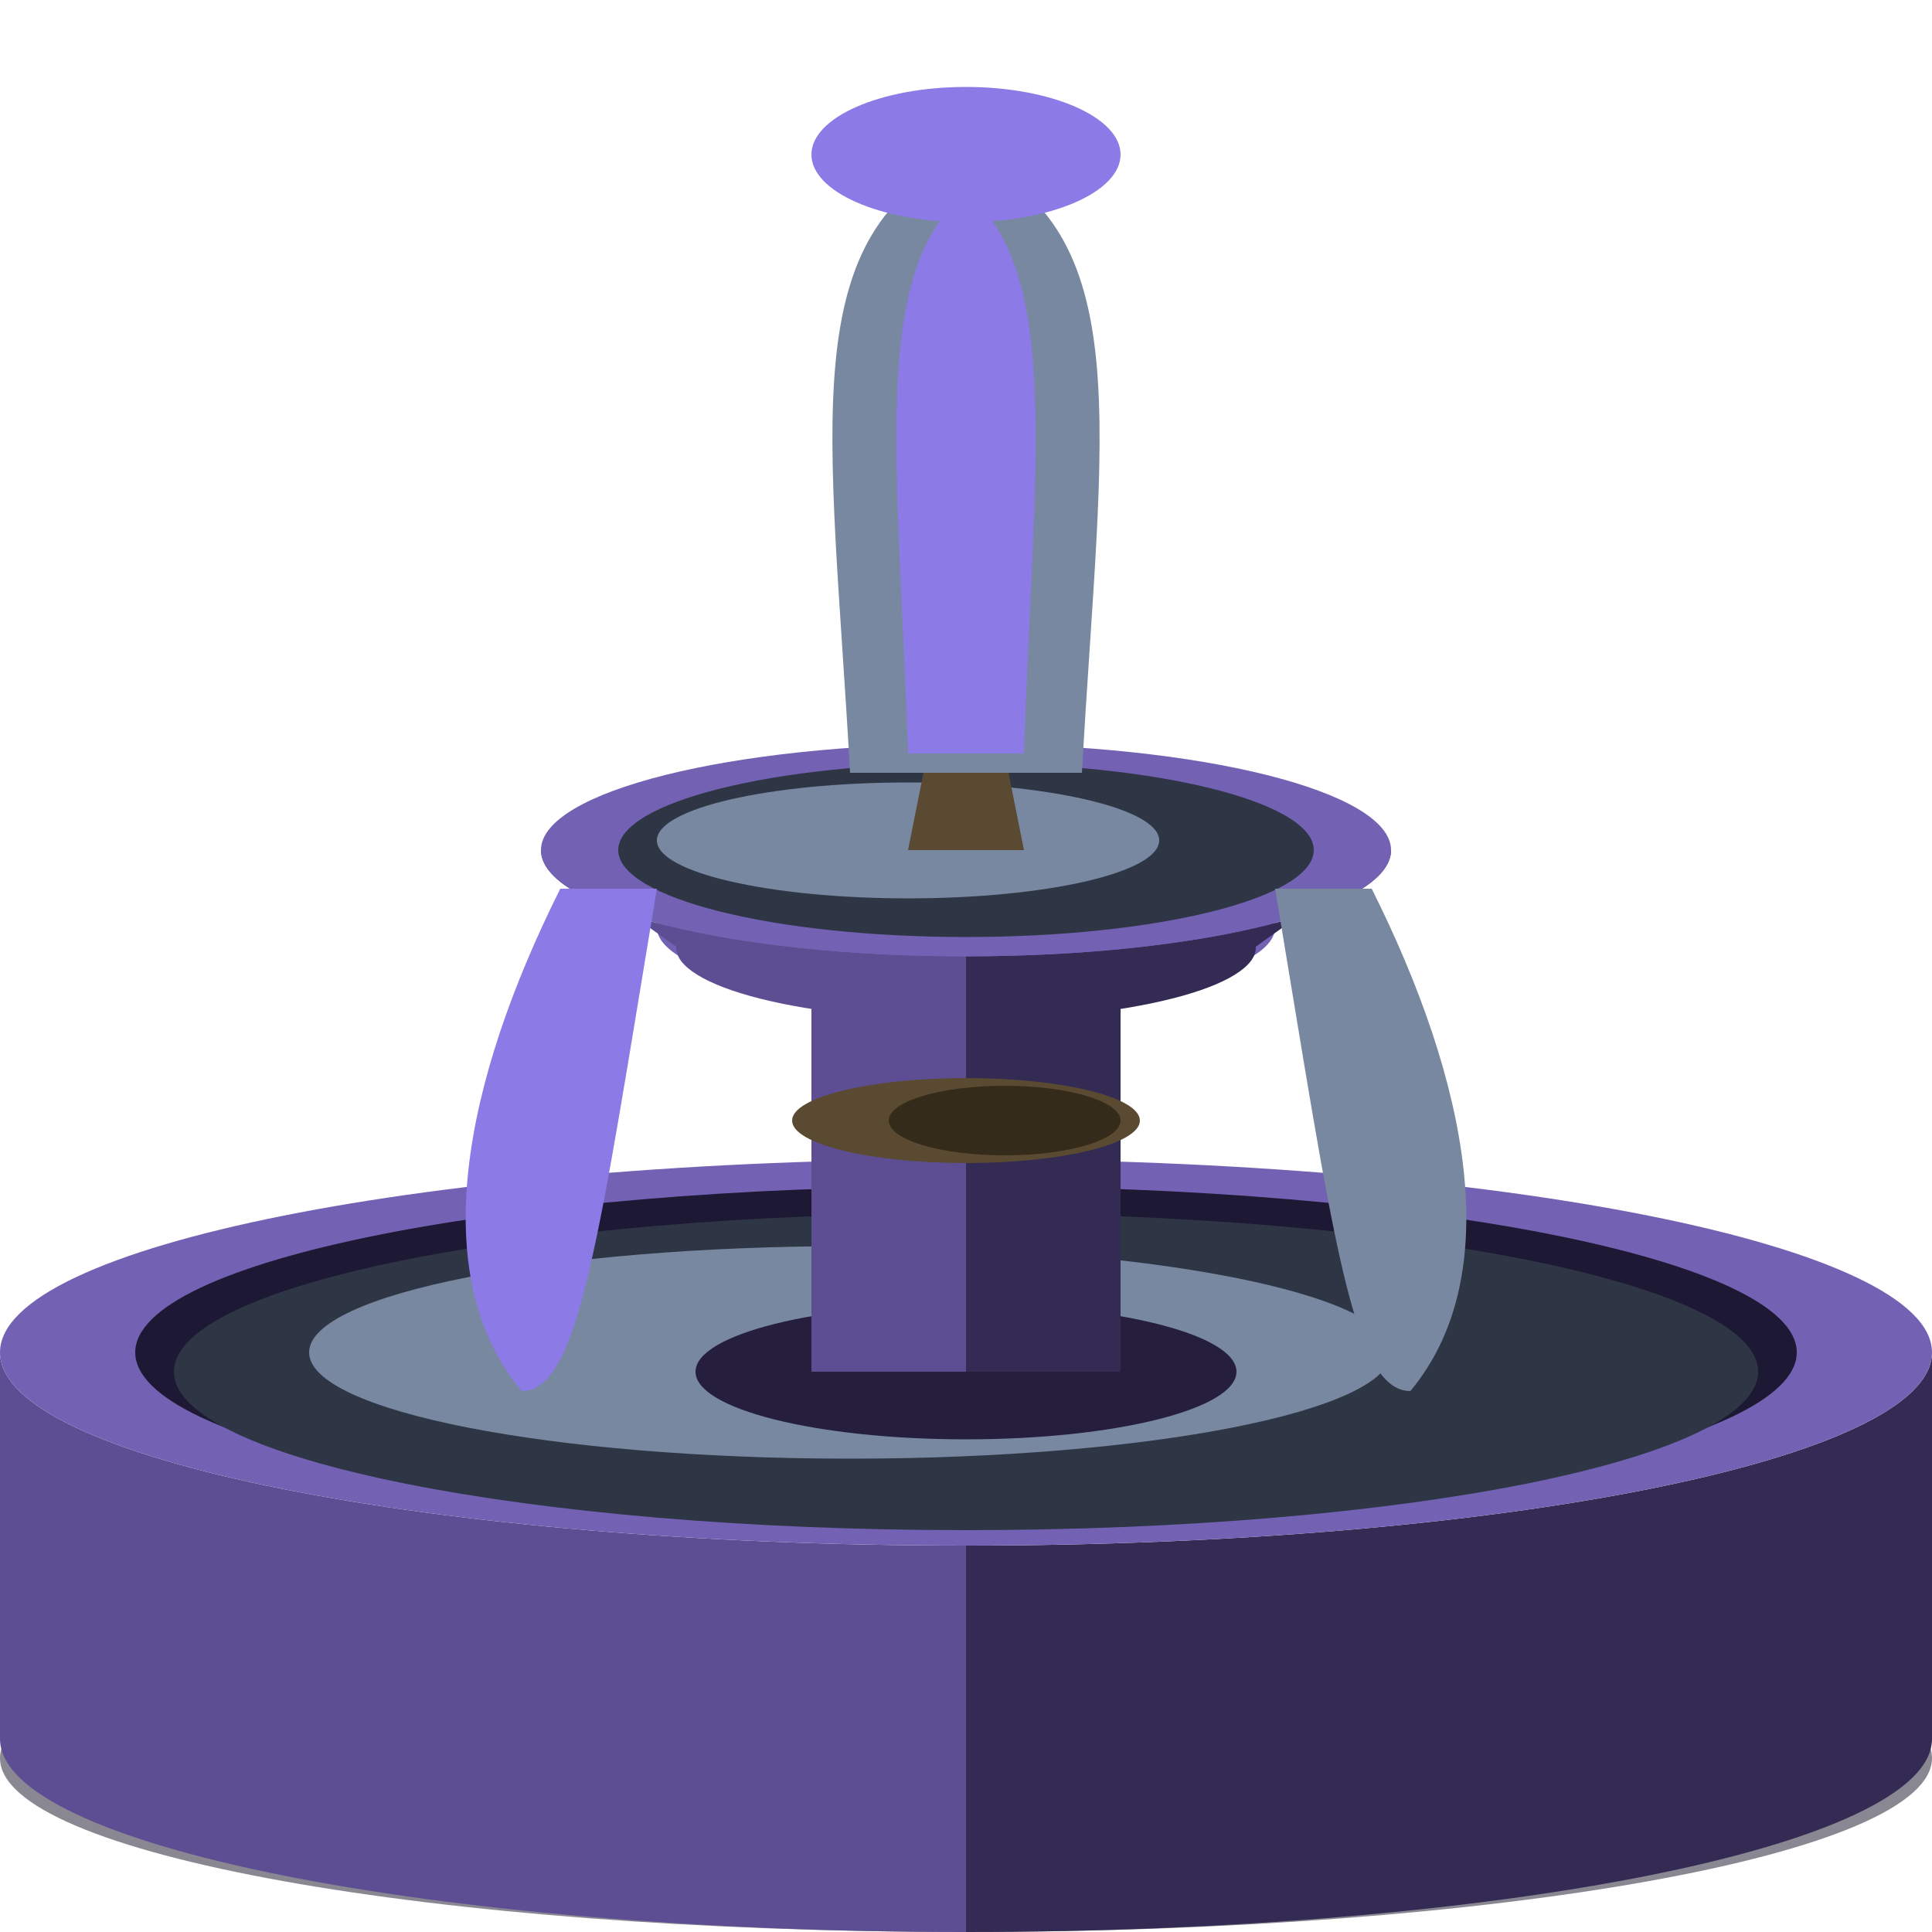
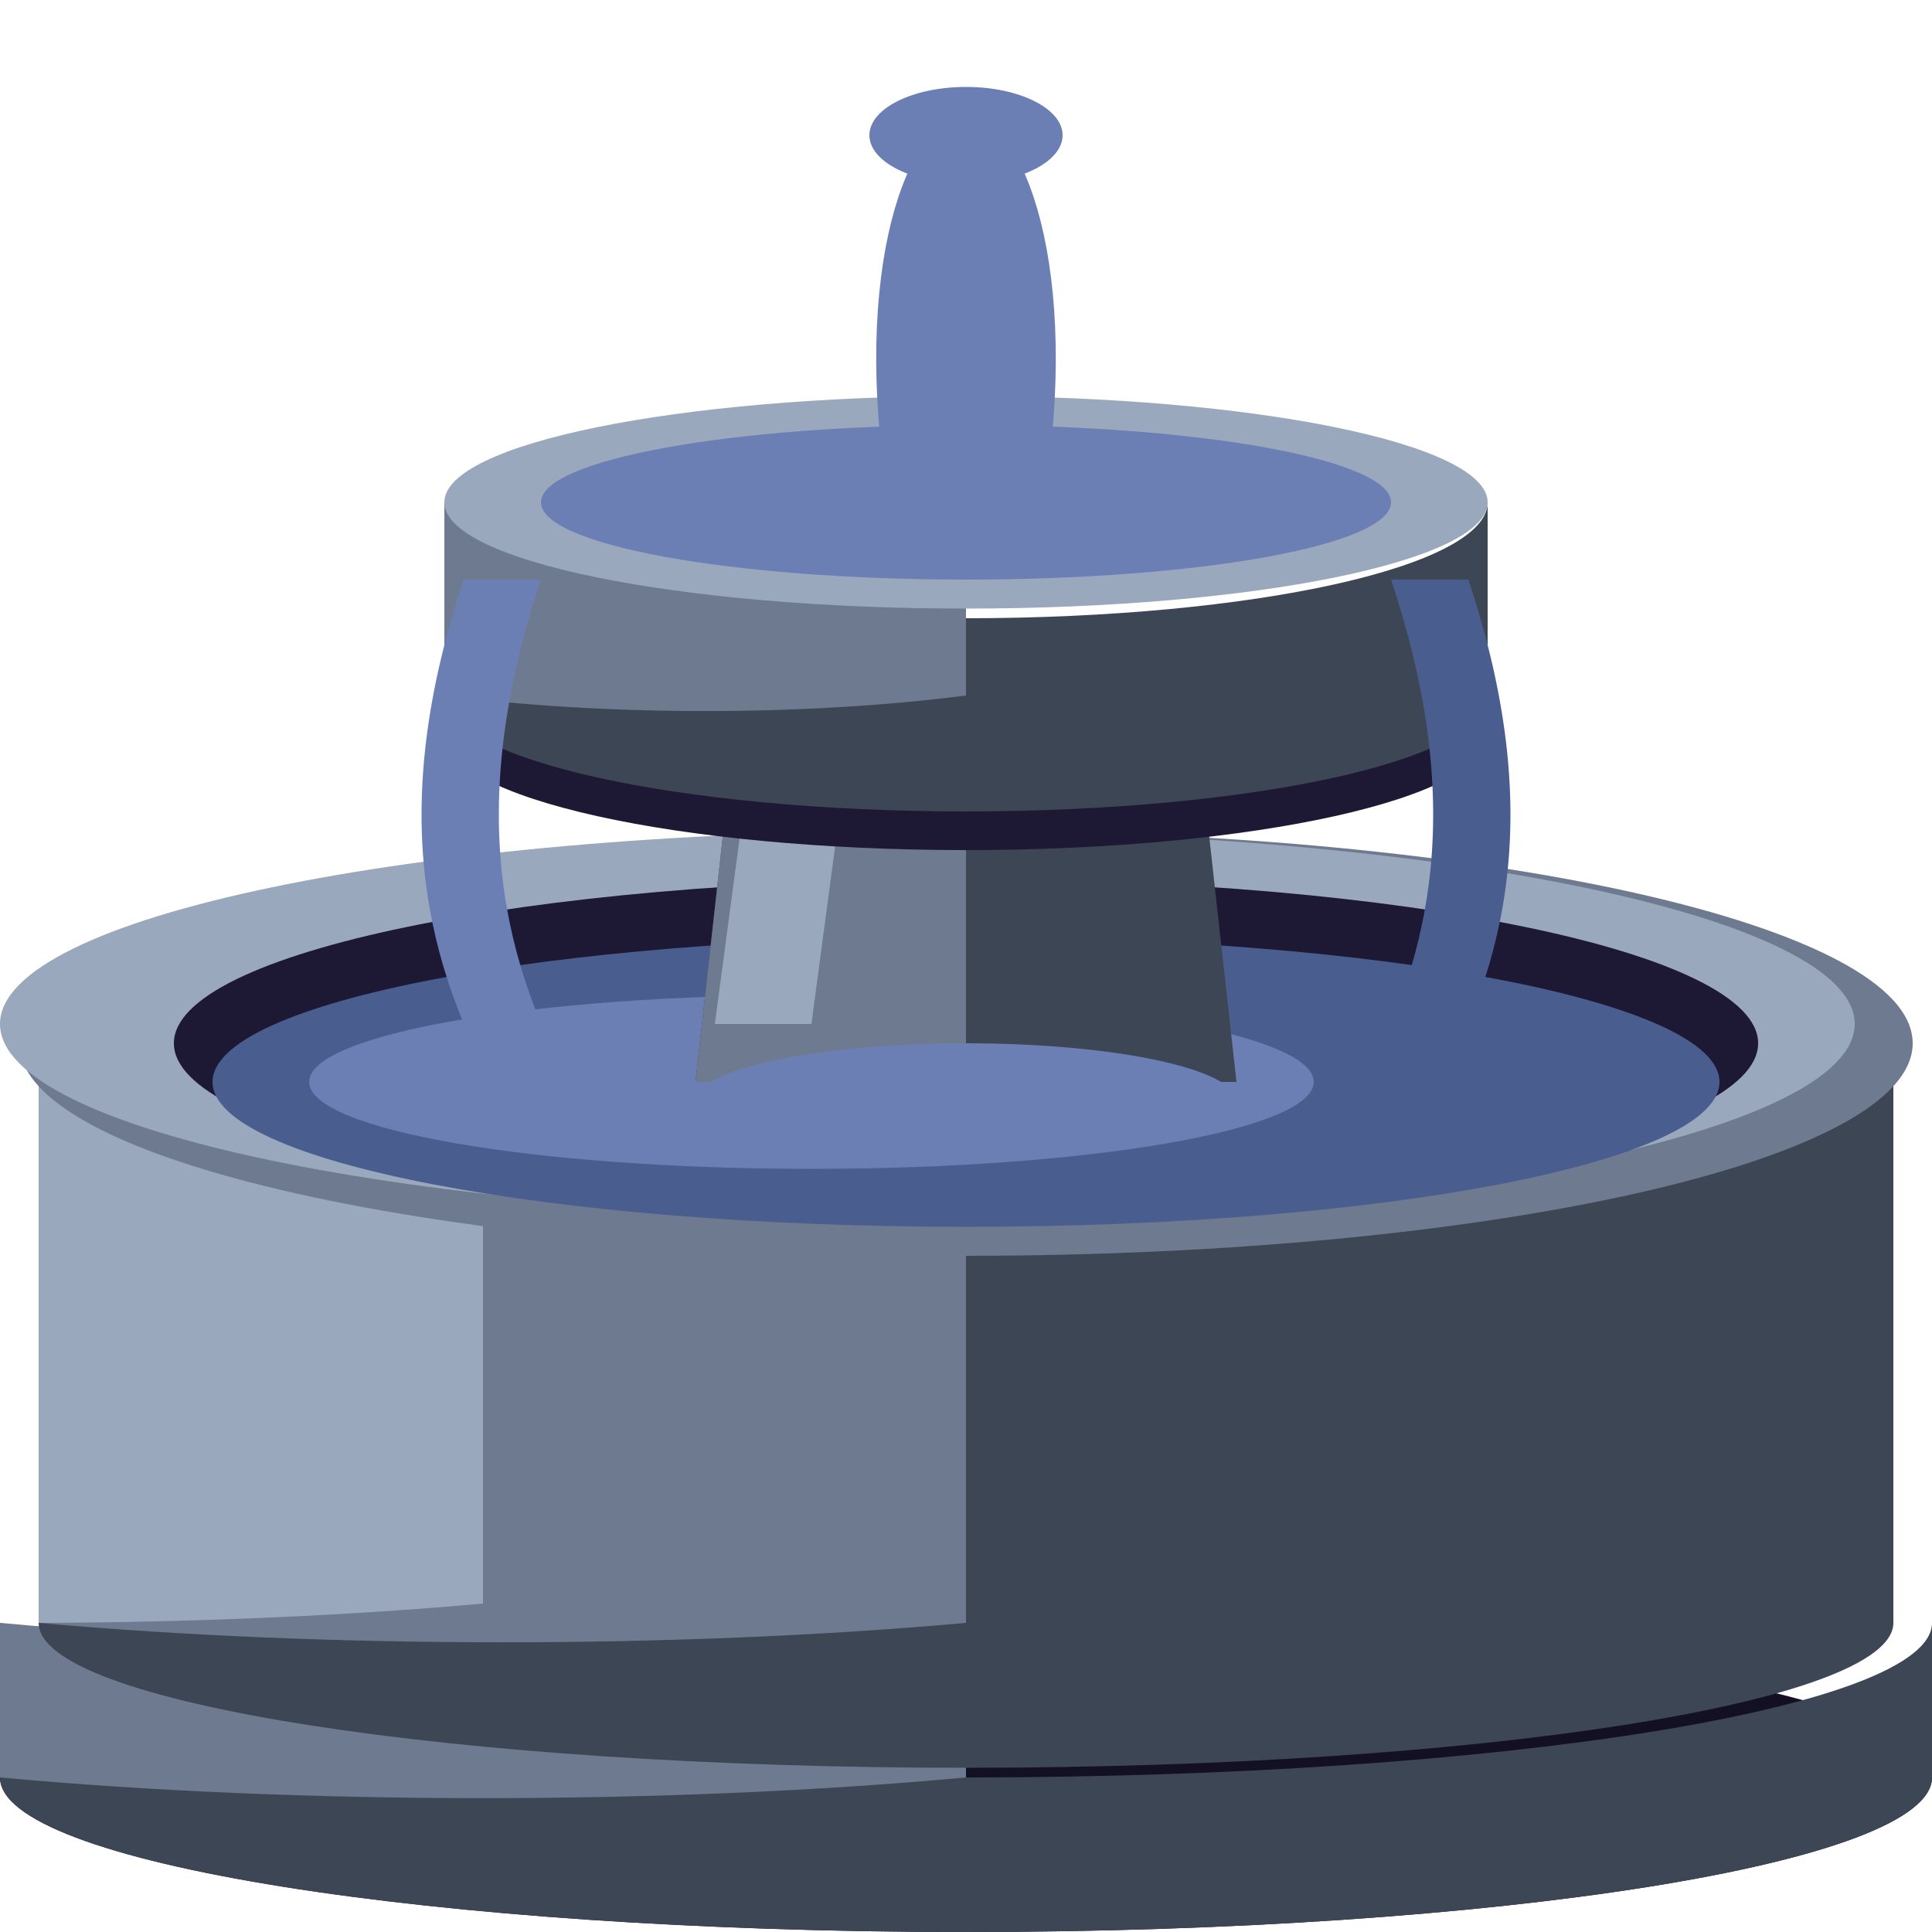
<svg xmlns="http://www.w3.org/2000/svg" viewBox="0 0 100 100">
-   <ellipse cx="50" cy="91" rx="50" ry="9" fill="#141024" opacity="0.5" />
-   <path d="M 0,70 A 50 10 0 0 0 50,80 L 50,100 A 50 10 0 0 1 0,90 Z" fill="#5d4e94" />
-   <path d="M 50,80 A 50 10 0 0 0 100,70 L 100,90 A 50 10 0 0 1 50,100 Z" fill="#342b54" />
-   <ellipse cx="50" cy="70" rx="50" ry="10" fill="#7362b3" />
-   <ellipse cx="50" cy="70" rx="43" ry="8.6" fill="#1d1833" />
-   <ellipse cx="50" cy="71" rx="41" ry="8.2" fill="#2e3545" />
-   <ellipse cx="44" cy="70" rx="28" ry="5.5" fill="#7888a0" />
-   <ellipse cx="50" cy="71" rx="14" ry="3.5" fill="#251f3d" />
-   <rect x="42" y="48" width="16" height="23" fill="#342b54" />
-   <rect x="42" y="48" width="8" height="23" fill="#5d4e94" />
-   <ellipse cx="50" cy="58" rx="9" ry="2.2" fill="#5a4a32" />
-   <ellipse cx="52" cy="58" rx="6" ry="1.8" fill="#352b1a" />
-   <ellipse cx="50" cy="48" rx="16" ry="4" fill="#7362b3" />
-   <path d="M 28,44 A 22 5.5 0 0 0 50,49.5 L 50,52.8 A 15 3.75 0 0 1 35,49 Z" fill="#5d4e94" />
-   <path d="M 50,49.5 A 22 5.5 0 0 0 72,44 L 65,49 A 15 3.75 0 0 1 50,52.8 Z" fill="#342b54" />
-   <ellipse cx="50" cy="44" rx="22" ry="5.5" fill="#7362b3" />
-   <ellipse cx="50" cy="44" rx="18" ry="4.5" fill="#2e3545" />
-   <ellipse cx="47" cy="43.5" rx="13" ry="3" fill="#7888a0" />
-   <path d="M 47,44 L 48,39 L 52,39 L 53,44 Z" fill="#5a4a32" />
-   <path d="M 44,40 C 43,22 41,12 50,8 C 59,12 57,22 56,40 Z" fill="#7888a0" />
-   <path d="M 47,39 C 46.5,24 45,14 50,10 C 55,14 53.5,24 53,39 Z" fill="#8c7ae6" />
-   <ellipse cx="50" cy="8" rx="8" ry="3.5" fill="#8c7ae6" />
-   <path d="M 29,46 C 24,56 22,66 27,72 C 30,72 31,64 34,46 Z" fill="#8c7ae6" />
-   <path d="M 71,46 C 76,56 78,66 73,72 C 70,72 69,64 66,46 Z" fill="#7888a0" />
+   <ellipse cx="50" cy="92" rx="50" ry="8" fill="#141024" />
+   <path d="M 0 84 L 0 92 A 50 8 0 0 0 100 92 L 100 84 A 50 8 0 0 1 0 84 Z" fill="#3d4654" />
+   <path d="M 0 84 L 0 92 A 50 8 0 0 0 50 92 L 50 84 A 50 8 0 0 1 0 84 Z" fill="#6e7a8f" />
+   <path d="M 2 54 L 2 84 A 48 7.5 0 0 0 98 84 L 98 54 A 48 7.5 0 0 1 2 54 Z" fill="#3d4654" />
+   <path d="M 2 54 L 2 84 A 48 7.5 0 0 0 50 84 L 50 54 A 48 7.5 0 0 1 2 54 Z" fill="#6e7a8f" />
+   <path d="M 2 54 L 2 84 A 48 7.5 0 0 0 25 83 L 25 55 A 48 7.5 0 0 1 2 54 Z" fill="#9aa8bd" />
+   <ellipse cx="50" cy="54" rx="49" ry="11" fill="#6e7a8f" />
+   <ellipse cx="48" cy="53" rx="48" ry="10" fill="#9aa8bd" />
+   <ellipse cx="50" cy="54" rx="41" ry="8.5" fill="#1d1833" />
+   <ellipse cx="50" cy="56" rx="39" ry="7.5" fill="#4a5d8f" />
+   <ellipse cx="42" cy="56" rx="26" ry="4.5" fill="#6b7fb5" />
+   <path d="M 36 56 L 38 38 L 62 38 L 64 56 Z" fill="#3d4654" />
+   <path d="M 36 56 L 38 38 L 50 38 L 50 56 Z" fill="#6e7a8f" />
+   <path d="M 37 53 L 39 38 L 44 38 L 42 53 Z" fill="#9aa8bd" />
+   <ellipse cx="50" cy="38" rx="27" ry="6" fill="#1d1833" />
+   <path d="M 23 26 L 23 36 A 27 6 0 0 0 77 36 L 77 26 A 27 6 0 0 1 23 26 Z" fill="#3d4654" />
+   <path d="M 23 26 L 23 36 A 27 6 0 0 0 50 36 L 50 26 A 27 6 0 0 1 23 26 Z" fill="#6e7a8f" />
+   <ellipse cx="50" cy="26" rx="27" ry="5.5" fill="#9aa8bd" />
+   <ellipse cx="50" cy="26" rx="22" ry="4" fill="#6b7fb5" />
+   <path d="M 46 26 C 44 14 47 6 50 6 C 53 6 56 14 54 26 Z" fill="#6b7fb5" />
+   <ellipse cx="50" cy="7" rx="5" ry="2.5" fill="#6b7fb5" />
+   <path d="M 24 30 C 20 42 22 50 26 57 L 30 57 C 26 50 24 42 28 30 Z" fill="#6b7fb5" />
+   <path d="M 76 30 C 80 42 78 50 74 57 L 70 57 C 74 50 76 42 72 30 Z" fill="#4a5d8f" />
+   <ellipse cx="50" cy="57" rx="14" ry="3" fill="#6b7fb5" />
</svg>
